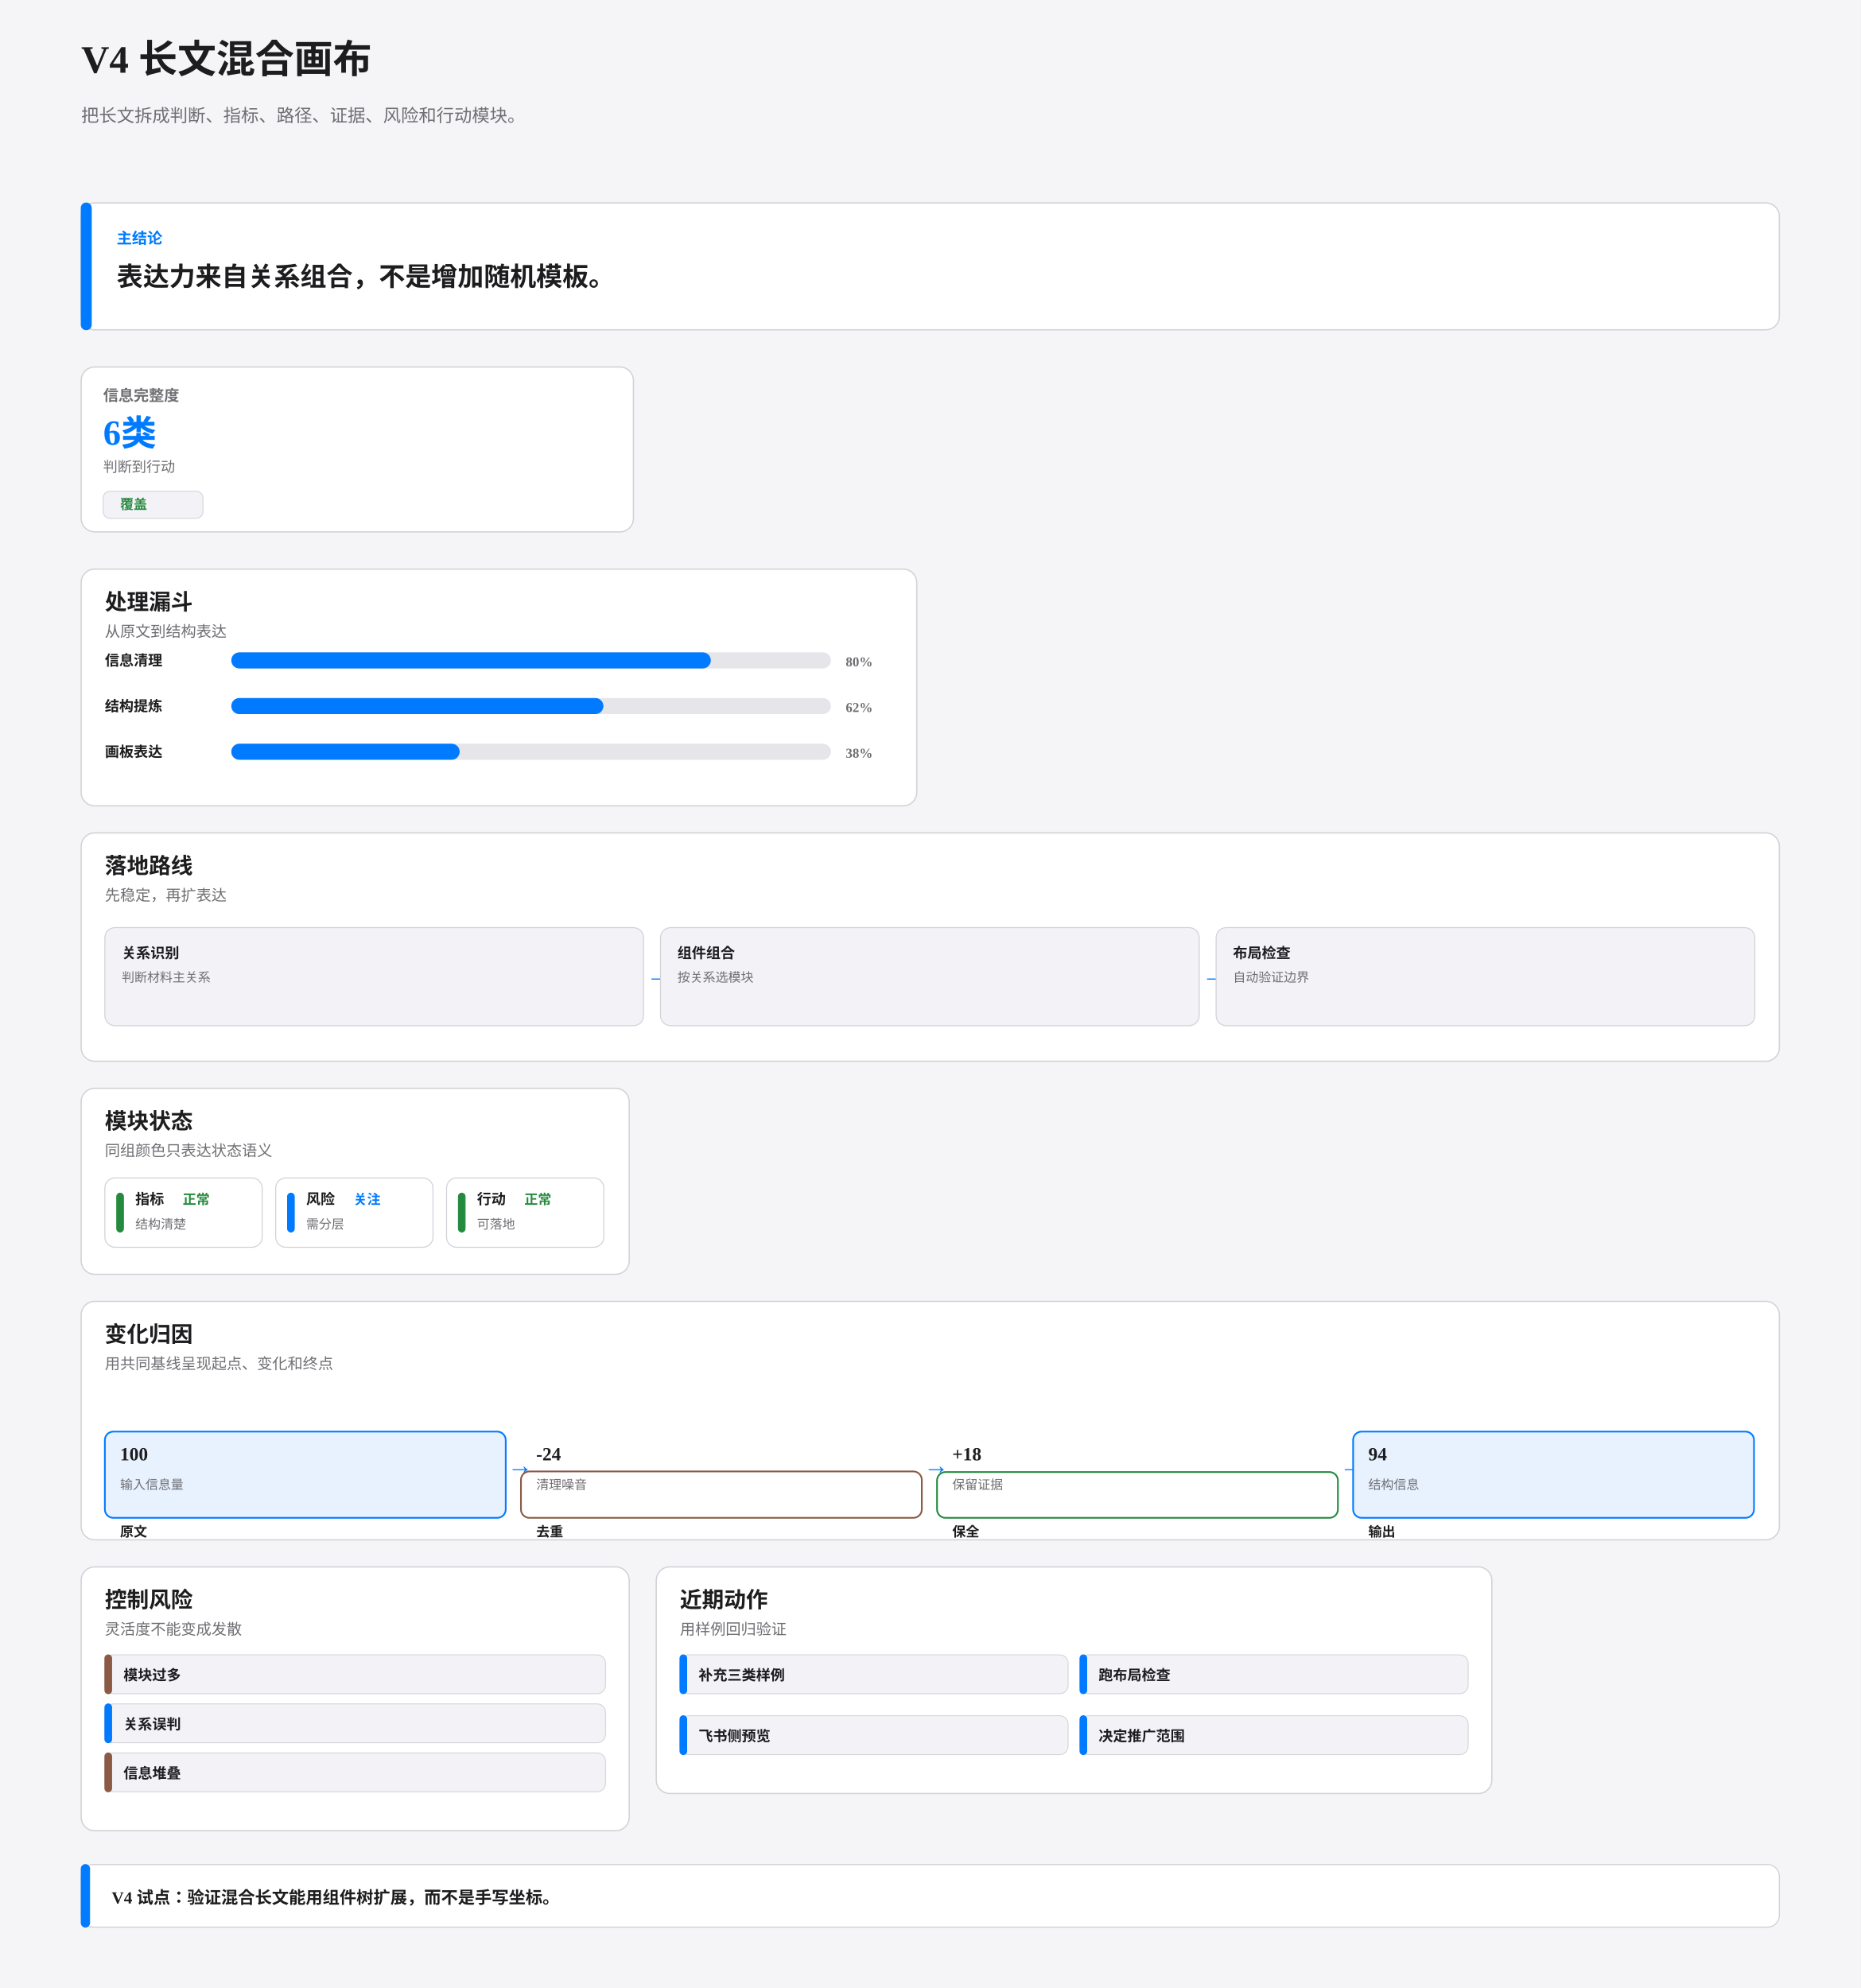
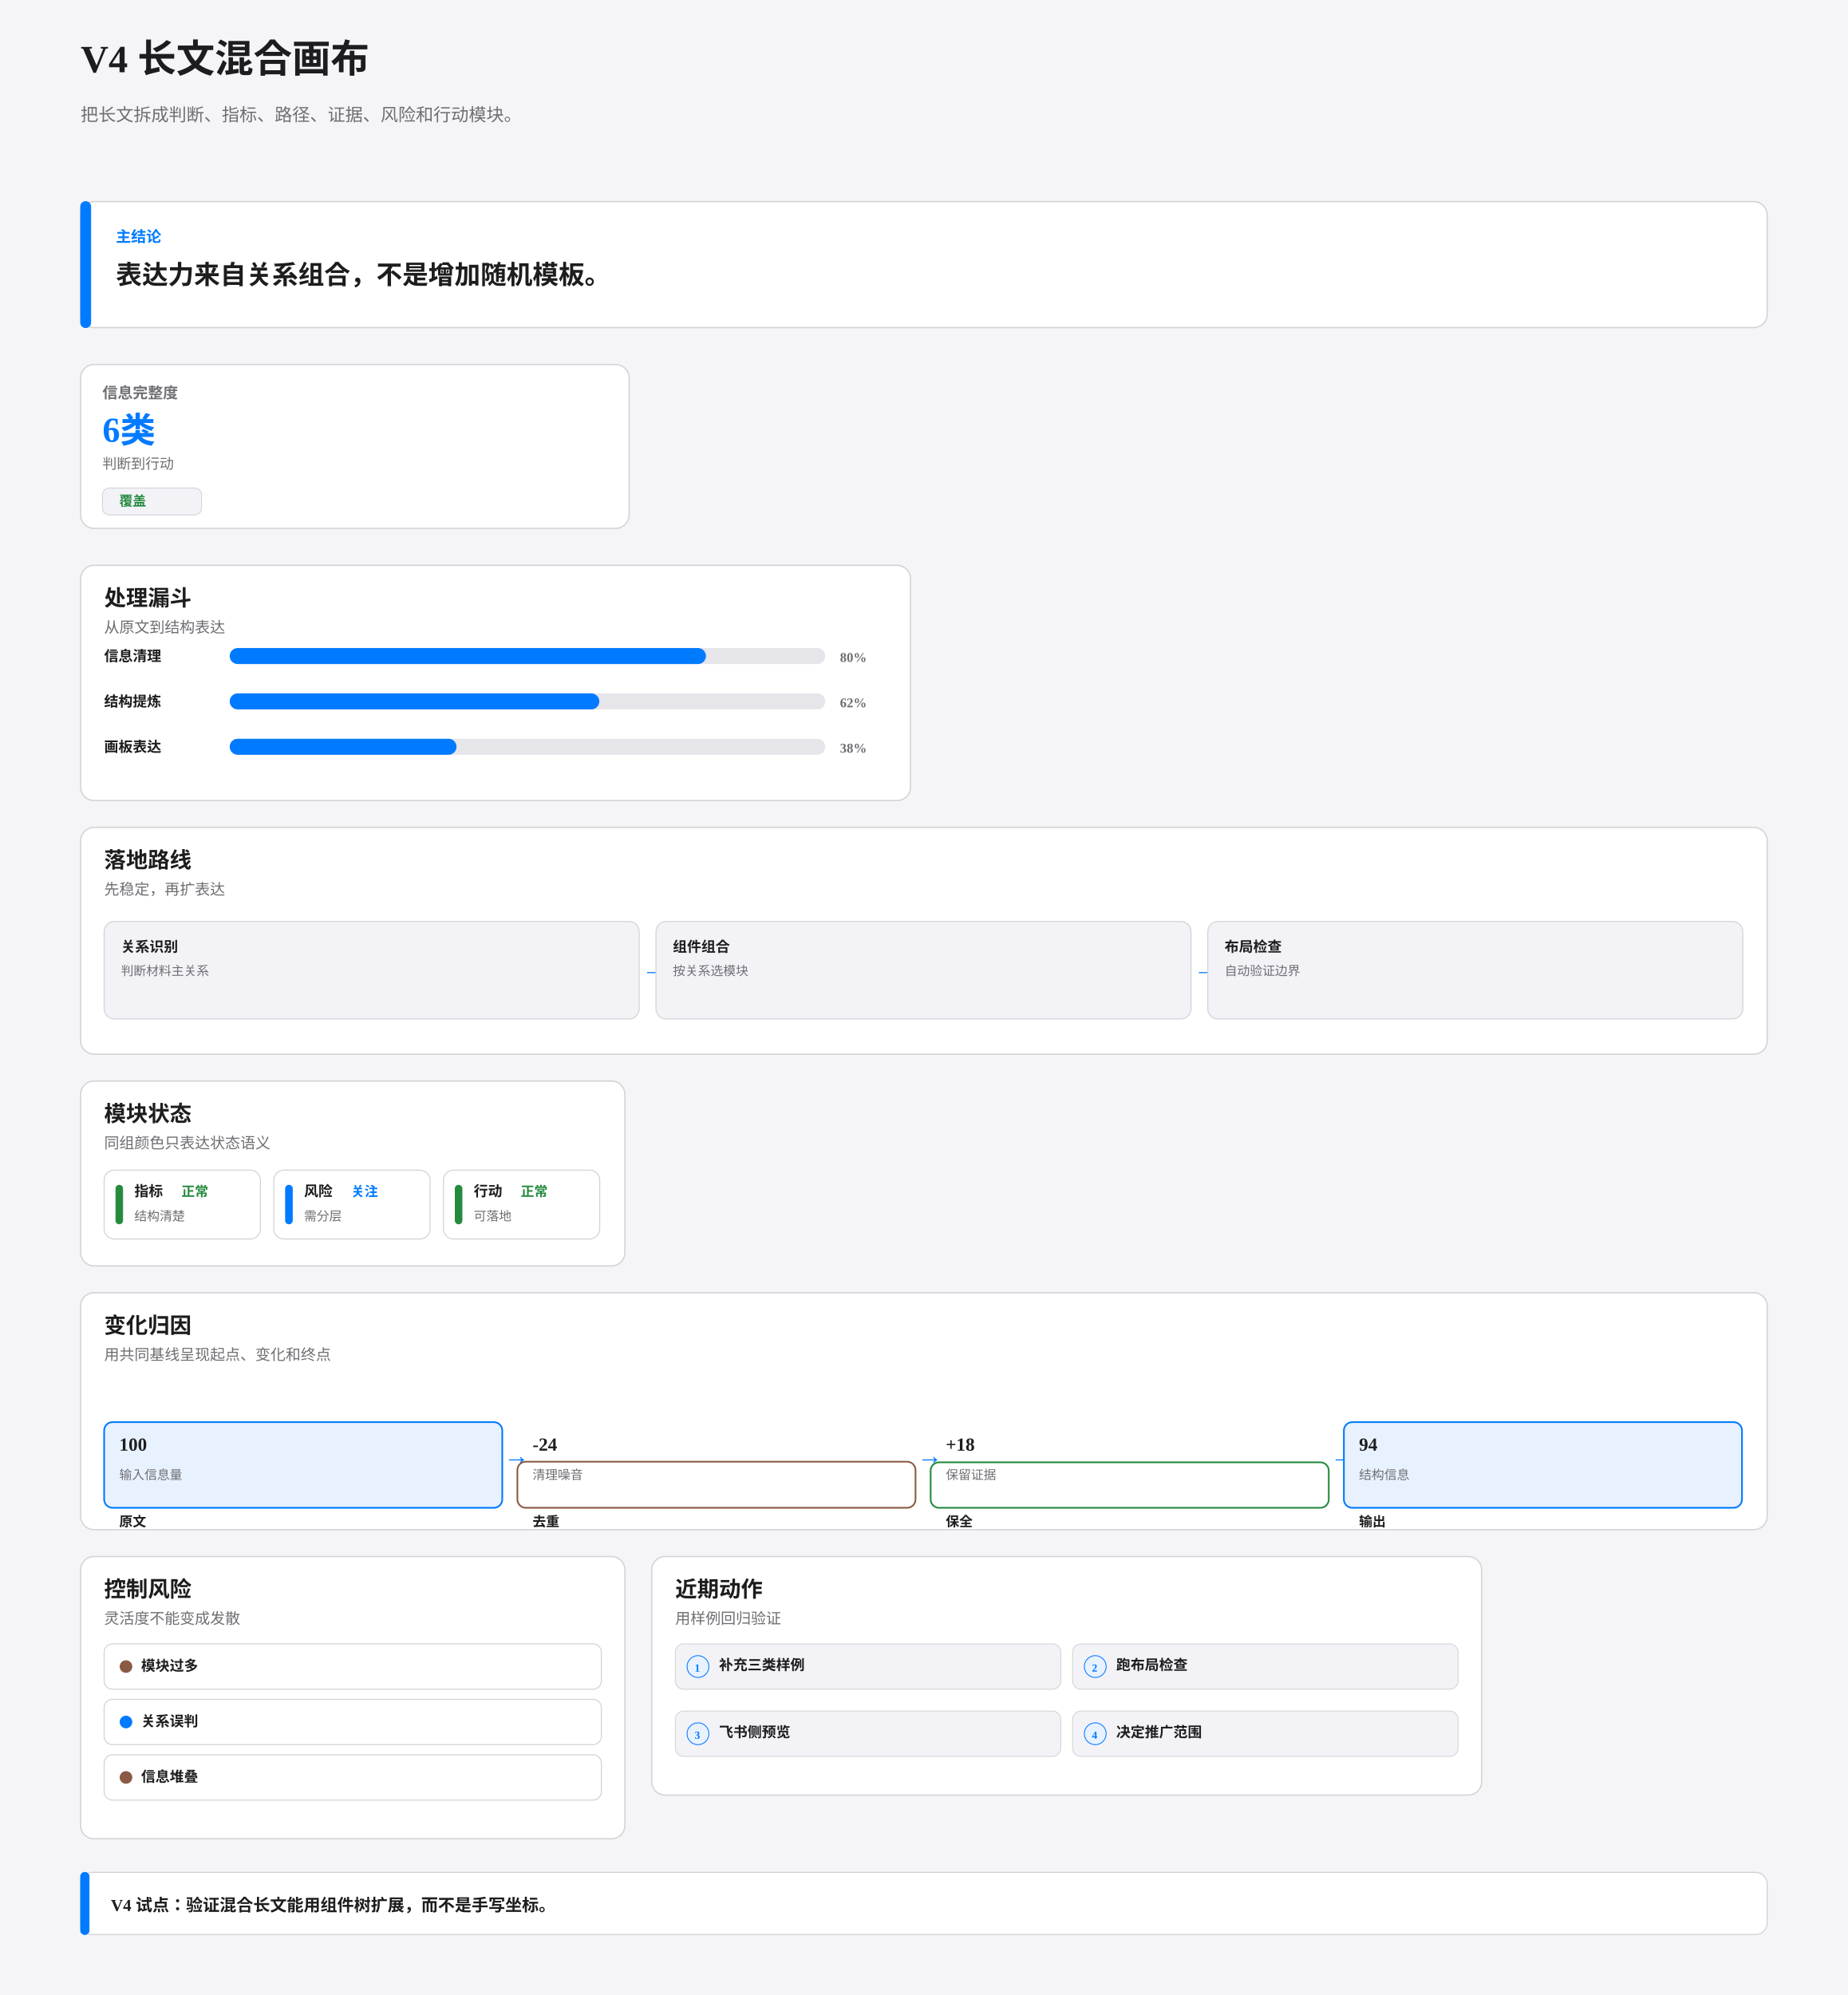
- <svg xmlns="http://www.w3.org/2000/svg" width="2200" height="2351" viewBox="0 0 2200 2351" data-layout-engine="v4" data-expression-mode="modular-canvas">
-   <rect x="0" y="0" width="2200" height="2351" rx="0" fill="#F5F5F7" stroke="#F5F5F7" stroke-width="0" />
+ <svg xmlns="http://www.w3.org/2000/svg" width="2200" height="2375" viewBox="0 0 2200 2375" data-layout-engine="v4" data-expression-mode="modular-canvas">
+   <rect x="0" y="0" width="2200" height="2375" rx="0" fill="#F5F5F7" stroke="#F5F5F7" stroke-width="0" />
  <g>
    <g data-v43-block="title" data-block-type="title" data-x="96" data-y="40" data-width="2008" data-height="200" data-column="full">
      <text x="96" y="86" font-size="46" fill="#1D1D1F" font-weight="700">
        <tspan x="96" dy="0">V4 长文混合画布</tspan>
      </text>
      <text x="96" y="144" font-size="21" fill="#6E6E73" font-weight="500">
        <tspan x="96" dy="0">把长文拆成判断、指标、路径、证据、风险和行动模块。</tspan>
      </text>
    </g>
    <g data-v43-block="statement" data-block-type="statement" data-x="96" data-y="240" data-width="2008" data-height="150" data-column="full">
      <rect x="96" y="240" width="2008" height="150" rx="16" fill="#FFFFFF" stroke="#D2D2D7" stroke-width="1.5" />
      <rect x="96" y="240" width="12" height="150" rx="6" fill="#007AFF" stroke="#007AFF" stroke-width="1" />
      <text x="138" y="288" font-size="18" fill="#007AFF" font-weight="700">
        <tspan x="138" dy="0">主结论</tspan>
      </text>
      <text x="138" y="338" font-size="31" fill="#1D1D1F" font-weight="700">
        <tspan x="138" dy="0">表达力来自关系组合，不是增加随机模板。</tspan>
      </text>
    </g>
    <g data-v43-block="metrics" data-block-type="metric-group" data-x="96" data-y="434" data-width="2008" data-height="195" data-column="full">
      <rect x="96" y="434" width="653" height="195" rx="16" fill="#FFFFFF" stroke="#D2D2D7" stroke-width="1.5" data-tone-group="parallel-metrics" />
      <text x="122" y="474" font-size="18" fill="#6E6E73" font-weight="700">
        <tspan x="122" dy="0">信息完整度</tspan>
      </text>
      <text x="122" y="526" font-size="42" fill="#007AFF" font-weight="700">
        <tspan x="122" dy="0">6类</tspan>
      </text>
      <text x="122" y="558" font-size="17" fill="#6E6E73" font-weight="500">
        <tspan x="122" dy="0">判断到行动</tspan>
      </text>
      <rect x="122" y="581" width="118" height="32" rx="8" fill="#F2F2F7" stroke="#D2D2D7" stroke-width="1" />
      <text x="142" y="602" font-size="16" fill="#248A3D" font-weight="700">
        <tspan x="142" dy="0">覆盖</tspan>
      </text>
    </g>
    <g data-v43-block="progress-bar-1" data-block-type="progress-bar" data-x="96" data-y="673" data-width="988" data-height="280" data-column="left" data-row="0" data-span="6" data-density="medium" data-preferred-width="988" data-text-units="33" data-item-count="3" data-item-layout="rows" data-layout-reason="compact-chart">
      <rect x="96" y="673" width="988" height="280" rx="16" fill="#FFFFFF" stroke="#D2D2D7" stroke-width="1.5" />
      <text x="124" y="721" font-size="26" fill="#1D1D1F" font-weight="700">
        <tspan x="124" dy="0">处理漏斗</tspan>
      </text>
      <text x="124" y="753" font-size="18" fill="#6E6E73" font-weight="500">
        <tspan x="124" dy="0">从原文到结构表达</tspan>
      </text>
      <text x="124" y="787" font-size="17" fill="#1D1D1F" font-weight="700">
        <tspan x="124" dy="0">信息清理</tspan>
      </text>
      <rect x="274" y="772" width="708" height="18" rx="9" fill="#E5E5EA" stroke="#E5E5EA" stroke-width="1" />
      <rect x="274" y="772" width="566" height="18" rx="9" fill="#007AFF" stroke="#007AFF" stroke-width="1" />
      <text x="1000" y="788" font-size="16" fill="#6E6E73" font-weight="700">
        <tspan x="1000" dy="0">80%</tspan>
      </text>
      <text x="124" y="841" font-size="17" fill="#1D1D1F" font-weight="700">
        <tspan x="124" dy="0">结构提炼</tspan>
      </text>
      <rect x="274" y="826" width="708" height="18" rx="9" fill="#E5E5EA" stroke="#E5E5EA" stroke-width="1" />
      <rect x="274" y="826" width="439" height="18" rx="9" fill="#007AFF" stroke="#007AFF" stroke-width="1" />
      <text x="1000" y="842" font-size="16" fill="#6E6E73" font-weight="700">
        <tspan x="1000" dy="0">62%</tspan>
      </text>
      <text x="124" y="895" font-size="17" fill="#1D1D1F" font-weight="700">
        <tspan x="124" dy="0">画板表达</tspan>
      </text>
      <rect x="274" y="880" width="708" height="18" rx="9" fill="#E5E5EA" stroke="#E5E5EA" stroke-width="1" />
      <rect x="274" y="880" width="269" height="18" rx="9" fill="#007AFF" stroke="#007AFF" stroke-width="1" />
      <text x="1000" y="896" font-size="16" fill="#6E6E73" font-weight="700">
        <tspan x="1000" dy="0">38%</tspan>
      </text>
    </g>
    <g data-v43-block="mini-roadmap-2" data-block-type="mini-roadmap" data-x="96" data-y="985" data-width="2008" data-height="270" data-column="full" data-row="1" data-span="12" data-density="medium" data-preferred-width="2008" data-text-units="43" data-item-count="3" data-item-layout="rows" data-layout-reason="directional-reading">
      <rect x="96" y="985" width="2008" height="270" rx="16" fill="#FFFFFF" stroke="#D2D2D7" stroke-width="1.5" />
      <text x="124" y="1033" font-size="26" fill="#1D1D1F" font-weight="700">
        <tspan x="124" dy="0">落地路线</tspan>
      </text>
      <text x="124" y="1065" font-size="18" fill="#6E6E73" font-weight="500">
        <tspan x="124" dy="0">先稳定，再扩表达</tspan>
      </text>
      <rect x="124" y="1097" width="637" height="116" rx="12" fill="#F2F2F7" stroke="#D2D2D7" stroke-width="1.2" />
      <text x="144" y="1133" font-size="17" fill="#1D1D1F" font-weight="700">
        <tspan x="144" dy="0">关系识别</tspan>
      </text>
      <text x="144" y="1161" font-size="15" fill="#6E6E73" font-weight="500">
        <tspan x="144" dy="0">判断材料主关系</tspan>
      </text>
      <text x="764" y="1163" font-size="31" fill="#007AFF" font-weight="700">
        <tspan x="764" dy="0">→</tspan>
      </text>
      <rect x="781" y="1097" width="637" height="116" rx="12" fill="#F2F2F7" stroke="#D2D2D7" stroke-width="1.2" />
      <text x="801" y="1133" font-size="17" fill="#1D1D1F" font-weight="700">
        <tspan x="801" dy="0">组件组合</tspan>
      </text>
      <text x="801" y="1161" font-size="15" fill="#6E6E73" font-weight="500">
        <tspan x="801" dy="0">按关系选模块</tspan>
      </text>
      <text x="1421" y="1163" font-size="31" fill="#007AFF" font-weight="700">
        <tspan x="1421" dy="0">→</tspan>
      </text>
      <rect x="1438" y="1097" width="637" height="116" rx="12" fill="#F2F2F7" stroke="#D2D2D7" stroke-width="1.2" />
      <text x="1458" y="1133" font-size="17" fill="#1D1D1F" font-weight="700">
        <tspan x="1458" dy="0">布局检查</tspan>
      </text>
      <text x="1458" y="1161" font-size="15" fill="#6E6E73" font-weight="500">
        <tspan x="1458" dy="0">自动验证边界</tspan>
      </text>
    </g>
-     <g data-v43-block="status-board-3" data-block-type="status-board" data-x="96" data-y="1287" data-width="648" data-height="220" data-column="left" data-row="2" data-span="4" data-density="sparse" data-preferred-width="648" data-text-units="37" data-item-count="3" data-item-layout="rows" data-layout-reason="compact-status-items">
+     <g data-v43-block="status-board-3" data-block-type="status-board" data-x="96" data-y="1287" data-width="648" data-height="220" data-column="left" data-component-variant="status-grid" data-row="2" data-span="4" data-density="sparse" data-preferred-width="648" data-text-units="37" data-item-count="3" data-item-layout="rows" data-layout-reason="compact-status-items">
      <rect x="96" y="1287" width="648" height="220" rx="16" fill="#FFFFFF" stroke="#D2D2D7" stroke-width="1.5" />
      <text x="124" y="1335" font-size="26" fill="#1D1D1F" font-weight="700">
        <tspan x="124" dy="0">模块状态</tspan>
      </text>
      <text x="124" y="1367" font-size="18" fill="#6E6E73" font-weight="500">
        <tspan x="124" dy="0">同组颜色只表达状态语义</tspan>
      </text>
      <rect x="124" y="1393" width="186" height="82" rx="12" fill="#FFFFFF" stroke="#D2D2D7" stroke-width="1.2" />
      <rect x="138" y="1411" width="8" height="46" rx="4" fill="#248A3D" stroke="#248A3D" stroke-width="1" />
      <text x="160" y="1424" font-size="17" fill="#1D1D1F" font-weight="700">
        <tspan x="160" dy="0">指标</tspan>
      </text>
      <text x="216" y="1424" font-size="16" fill="#248A3D" font-weight="700">
        <tspan x="216" dy="0">正常</tspan>
      </text>
      <text x="160" y="1453" font-size="15" fill="#6E6E73" font-weight="500">
        <tspan x="160" dy="0">结构清楚</tspan>
      </text>
      <rect x="326" y="1393" width="186" height="82" rx="12" fill="#FFFFFF" stroke="#D2D2D7" stroke-width="1.2" />
      <rect x="340" y="1411" width="8" height="46" rx="4" fill="#007AFF" stroke="#007AFF" stroke-width="1" />
      <text x="362" y="1424" font-size="17" fill="#1D1D1F" font-weight="700">
        <tspan x="362" dy="0">风险</tspan>
      </text>
      <text x="418" y="1424" font-size="16" fill="#007AFF" font-weight="700">
        <tspan x="418" dy="0">关注</tspan>
      </text>
      <text x="362" y="1453" font-size="15" fill="#6E6E73" font-weight="500">
        <tspan x="362" dy="0">需分层</tspan>
      </text>
      <rect x="528" y="1393" width="186" height="82" rx="12" fill="#FFFFFF" stroke="#D2D2D7" stroke-width="1.2" />
      <rect x="542" y="1411" width="8" height="46" rx="4" fill="#248A3D" stroke="#248A3D" stroke-width="1" />
      <text x="564" y="1424" font-size="17" fill="#1D1D1F" font-weight="700">
        <tspan x="564" dy="0">行动</tspan>
      </text>
      <text x="620" y="1424" font-size="16" fill="#248A3D" font-weight="700">
        <tspan x="620" dy="0">正常</tspan>
      </text>
      <text x="564" y="1453" font-size="15" fill="#6E6E73" font-weight="500">
        <tspan x="564" dy="0">可落地</tspan>
      </text>
    </g>
    <g data-v43-block="variance-bridge-v2-4" data-block-type="variance-bridge-v2" data-x="96" data-y="1539" data-width="2008" data-height="282" data-column="full" data-row="3" data-span="12" data-density="medium" data-preferred-width="2008" data-text-units="55" data-item-count="4" data-item-layout="rows" data-layout-reason="directional-reading">
      <rect x="96" y="1539" width="2008" height="282" rx="16" fill="#FFFFFF" stroke="#D2D2D7" stroke-width="1.5" />
      <text x="124" y="1587" font-size="26" fill="#1D1D1F" font-weight="700">
        <tspan x="124" dy="0">变化归因</tspan>
      </text>
      <text x="124" y="1619" font-size="18" fill="#6E6E73" font-weight="500">
        <tspan x="124" dy="0">用共同基线呈现起点、变化和终点</tspan>
      </text>
      <rect x="124" y="1693" width="474" height="102" rx="10" fill="#E8F2FF" stroke="#007AFF" stroke-width="2" />
      <text x="142" y="1727" font-size="22" fill="#1D1D1F" font-weight="700">
        <tspan x="142" dy="0">100</tspan>
      </text>
      <text x="142" y="1761" font-size="15" fill="#6E6E73" font-weight="500">
        <tspan x="142" dy="0">输入信息量</tspan>
      </text>
      <text x="142" y="1817" font-size="16" fill="#1D1D1F" font-weight="700">
        <tspan x="142" dy="0">原文</tspan>
      </text>
      <text x="600" y="1743" font-size="30" fill="#007AFF" font-weight="700">
        <tspan x="600" dy="0">→</tspan>
      </text>
      <rect x="616" y="1740.12" width="474" height="54.88" rx="10" fill="#FFFFFF" stroke="#8A5A44" stroke-width="2" />
      <text x="634" y="1727" font-size="22" fill="#1D1D1F" font-weight="700">
        <tspan x="634" dy="0">-24</tspan>
      </text>
      <text x="634" y="1761" font-size="15" fill="#6E6E73" font-weight="500">
        <tspan x="634" dy="0">清理噪音</tspan>
      </text>
      <text x="634" y="1817" font-size="16" fill="#1D1D1F" font-weight="700">
        <tspan x="634" dy="0">去重</tspan>
      </text>
      <text x="1092" y="1743" font-size="30" fill="#007AFF" font-weight="700">
        <tspan x="1092" dy="0">→</tspan>
      </text>
      <rect x="1108" y="1740.84" width="474" height="54.16" rx="10" fill="#FFFFFF" stroke="#248A3D" stroke-width="2" />
      <text x="1126" y="1727" font-size="22" fill="#1D1D1F" font-weight="700">
        <tspan x="1126" dy="0">+18</tspan>
      </text>
      <text x="1126" y="1761" font-size="15" fill="#6E6E73" font-weight="500">
        <tspan x="1126" dy="0">保留证据</tspan>
      </text>
      <text x="1126" y="1817" font-size="16" fill="#1D1D1F" font-weight="700">
        <tspan x="1126" dy="0">保全</tspan>
      </text>
      <text x="1584" y="1743" font-size="30" fill="#007AFF" font-weight="700">
        <tspan x="1584" dy="0">→</tspan>
      </text>
      <rect x="1600" y="1693" width="474" height="102" rx="10" fill="#E8F2FF" stroke="#007AFF" stroke-width="2" />
      <text x="1618" y="1727" font-size="22" fill="#1D1D1F" font-weight="700">
        <tspan x="1618" dy="0">94</tspan>
      </text>
      <text x="1618" y="1761" font-size="15" fill="#6E6E73" font-weight="500">
        <tspan x="1618" dy="0">结构信息</tspan>
      </text>
      <text x="1618" y="1817" font-size="16" fill="#1D1D1F" font-weight="700">
        <tspan x="1618" dy="0">输出</tspan>
      </text>
    </g>
-     <g data-v43-block="risk-list-5" data-block-type="risk-list" data-x="96" data-y="1853" data-width="648" data-height="312" data-column="left" data-row="4" data-span="4" data-density="sparse" data-preferred-width="648" data-text-units="25" data-item-count="3" data-item-layout="rows" data-layout-reason="few-short-parallel-items">
-       <rect x="96" y="1853" width="648" height="312" rx="16" fill="#FFFFFF" stroke="#D2D2D7" stroke-width="1.5" />
+     <g data-v43-block="risk-list-5" data-block-type="risk-list" data-x="96" data-y="1853" data-width="648" data-height="336" data-column="left" data-component-variant="risk-cluster" data-row="4" data-span="4" data-density="sparse" data-preferred-width="648" data-text-units="25" data-item-count="3" data-item-layout="rows" data-layout-reason="few-short-parallel-items">
+       <rect x="96" y="1853" width="648" height="336" rx="16" fill="#FFFFFF" stroke="#D2D2D7" stroke-width="1.5" />
      <text x="124" y="1901" font-size="26" fill="#1D1D1F" font-weight="700">
        <tspan x="124" dy="0">控制风险</tspan>
      </text>
      <text x="124" y="1933" font-size="18" fill="#6E6E73" font-weight="500">
        <tspan x="124" dy="0">灵活度不能变成发散</tspan>
      </text>
-       <rect x="124" y="1957" width="592" height="46" rx="10" fill="#F2F2F7" stroke="#D2D2D7" stroke-width="1" data-v4-list-row="控制风险-0" data-has-note="false" />
-       <rect x="124" y="1957" width="8" height="46" rx="4" fill="#8A5A44" stroke="#8A5A44" stroke-width="1" />
-       <text x="146" y="1987" font-size="17" fill="#1D1D1F" font-weight="700">
-         <tspan x="146" dy="0">模块过多</tspan>
-       </text>
-       <rect x="124" y="2015" width="592" height="46" rx="10" fill="#F2F2F7" stroke="#D2D2D7" stroke-width="1" data-v4-list-row="控制风险-1" data-has-note="false" />
-       <rect x="124" y="2015" width="8" height="46" rx="4" fill="#007AFF" stroke="#007AFF" stroke-width="1" />
-       <text x="146" y="2045" font-size="17" fill="#1D1D1F" font-weight="700">
-         <tspan x="146" dy="0">关系误判</tspan>
-       </text>
-       <rect x="124" y="2073" width="592" height="46" rx="10" fill="#F2F2F7" stroke="#D2D2D7" stroke-width="1" data-v4-list-row="控制风险-2" data-has-note="false" />
-       <rect x="124" y="2073" width="8" height="46" rx="4" fill="#8A5A44" stroke="#8A5A44" stroke-width="1" />
-       <text x="146" y="2103" font-size="17" fill="#1D1D1F" font-weight="700">
-         <tspan x="146" dy="0">信息堆叠</tspan>
-       </text>
-     </g>
-     <g data-v43-block="action-list-6" data-block-type="action-list" data-x="776" data-y="1853" data-width="988" data-height="268" data-column="grid" data-row="4" data-span="6" data-density="sparse" data-preferred-width="988" data-text-units="33" data-item-count="4" data-item-layout="grid-2" data-layout-reason="short-parallel-items">
-       <rect x="776" y="1853" width="988" height="268" rx="16" fill="#FFFFFF" stroke="#D2D2D7" stroke-width="1.5" />
+       <rect x="124" y="1957" width="592" height="54" rx="10" fill="#FFFFFF" stroke="#D2D2D7" stroke-width="1.2" data-v4-risk-item="0" />
+       <circle cx="150" cy="1984" r="7" fill="#8A5A44" stroke="#8A5A44" stroke-width="1" />
+       <text x="168" y="1989" font-size="17" fill="#1D1D1F" font-weight="700">
+         <tspan x="168" dy="0">模块过多</tspan>
+       </text>
+       <rect x="124" y="2023" width="592" height="54" rx="10" fill="#FFFFFF" stroke="#D2D2D7" stroke-width="1.2" data-v4-risk-item="1" />
+       <circle cx="150" cy="2050" r="7" fill="#007AFF" stroke="#007AFF" stroke-width="1" />
+       <text x="168" y="2055" font-size="17" fill="#1D1D1F" font-weight="700">
+         <tspan x="168" dy="0">关系误判</tspan>
+       </text>
+       <rect x="124" y="2089" width="592" height="54" rx="10" fill="#FFFFFF" stroke="#D2D2D7" stroke-width="1.2" data-v4-risk-item="2" />
+       <circle cx="150" cy="2116" r="7" fill="#8A5A44" stroke="#8A5A44" stroke-width="1" />
+       <text x="168" y="2121" font-size="17" fill="#1D1D1F" font-weight="700">
+         <tspan x="168" dy="0">信息堆叠</tspan>
+       </text>
+     </g>
+     <g data-v43-block="action-list-6" data-block-type="action-list" data-x="776" data-y="1853" data-width="988" data-height="284" data-column="grid" data-component-variant="action-checklist" data-row="4" data-span="6" data-density="sparse" data-preferred-width="988" data-text-units="33" data-item-count="4" data-item-layout="grid-2" data-layout-reason="short-parallel-items">
+       <rect x="776" y="1853" width="988" height="284" rx="16" fill="#FFFFFF" stroke="#D2D2D7" stroke-width="1.5" />
      <text x="804" y="1901" font-size="26" fill="#1D1D1F" font-weight="700">
        <tspan x="804" dy="0">近期动作</tspan>
      </text>
      <text x="804" y="1933" font-size="18" fill="#6E6E73" font-weight="500">
        <tspan x="804" dy="0">用样例回归验证</tspan>
      </text>
-       <rect x="804" y="1957" width="459" height="46" rx="10" fill="#F2F2F7" stroke="#D2D2D7" stroke-width="1" data-v4-list-row="近期动作-0" data-has-note="false" />
-       <rect x="804" y="1957" width="8" height="46" rx="4" fill="#007AFF" stroke="#007AFF" stroke-width="1" />
-       <text x="826" y="1987" font-size="17" fill="#1D1D1F" font-weight="700">
-         <tspan x="826" dy="0">补充三类样例</tspan>
-       </text>
-       <rect x="1277" y="1957" width="459" height="46" rx="10" fill="#F2F2F7" stroke="#D2D2D7" stroke-width="1" data-v4-list-row="近期动作-1" data-has-note="false" />
-       <rect x="1277" y="1957" width="8" height="46" rx="4" fill="#007AFF" stroke="#007AFF" stroke-width="1" />
-       <text x="1299" y="1987" font-size="17" fill="#1D1D1F" font-weight="700">
-         <tspan x="1299" dy="0">跑布局检查</tspan>
-       </text>
-       <rect x="804" y="2029" width="459" height="46" rx="10" fill="#F2F2F7" stroke="#D2D2D7" stroke-width="1" data-v4-list-row="近期动作-2" data-has-note="false" />
-       <rect x="804" y="2029" width="8" height="46" rx="4" fill="#007AFF" stroke="#007AFF" stroke-width="1" />
-       <text x="826" y="2059" font-size="17" fill="#1D1D1F" font-weight="700">
-         <tspan x="826" dy="0">飞书侧预览</tspan>
-       </text>
-       <rect x="1277" y="2029" width="459" height="46" rx="10" fill="#F2F2F7" stroke="#D2D2D7" stroke-width="1" data-v4-list-row="近期动作-3" data-has-note="false" />
-       <rect x="1277" y="2029" width="8" height="46" rx="4" fill="#007AFF" stroke="#007AFF" stroke-width="1" />
-       <text x="1299" y="2059" font-size="17" fill="#1D1D1F" font-weight="700">
-         <tspan x="1299" dy="0">决定推广范围</tspan>
-       </text>
-     </g>
-     <g data-v43-block="footer" data-block-type="footer" data-x="96" data-y="2205" data-width="2008" data-height="74" data-column="full">
-       <rect x="96" y="2205" width="2008" height="74" rx="14" fill="#FFFFFF" stroke="#D2D2D7" stroke-width="1.3" />
-       <rect x="96" y="2205" width="10" height="74" rx="5" fill="#007AFF" stroke="#007AFF" stroke-width="1" />
-       <text x="132" y="2251" font-size="20" fill="#1D1D1F" font-weight="700">
+       <rect x="804" y="1957" width="459" height="54" rx="10" fill="#F2F2F7" stroke="#D2D2D7" stroke-width="1" data-v4-action-item="0" />
+       <circle cx="831" cy="1984" r="13" fill="#E8F2FF" stroke="#007AFF" stroke-width="1" />
+       <text x="827" y="1990" font-size="13" fill="#007AFF" font-weight="700">
+         <tspan x="827" dy="0">1</tspan>
+       </text>
+       <text x="856" y="1988" font-size="17" fill="#1D1D1F" font-weight="700">
+         <tspan x="856" dy="0">补充三类样例</tspan>
+       </text>
+       <rect x="1277" y="1957" width="459" height="54" rx="10" fill="#F2F2F7" stroke="#D2D2D7" stroke-width="1" data-v4-action-item="1" />
+       <circle cx="1304" cy="1984" r="13" fill="#E8F2FF" stroke="#007AFF" stroke-width="1" />
+       <text x="1300" y="1990" font-size="13" fill="#007AFF" font-weight="700">
+         <tspan x="1300" dy="0">2</tspan>
+       </text>
+       <text x="1329" y="1988" font-size="17" fill="#1D1D1F" font-weight="700">
+         <tspan x="1329" dy="0">跑布局检查</tspan>
+       </text>
+       <rect x="804" y="2037" width="459" height="54" rx="10" fill="#F2F2F7" stroke="#D2D2D7" stroke-width="1" data-v4-action-item="2" />
+       <circle cx="831" cy="2064" r="13" fill="#E8F2FF" stroke="#007AFF" stroke-width="1" />
+       <text x="827" y="2070" font-size="13" fill="#007AFF" font-weight="700">
+         <tspan x="827" dy="0">3</tspan>
+       </text>
+       <text x="856" y="2068" font-size="17" fill="#1D1D1F" font-weight="700">
+         <tspan x="856" dy="0">飞书侧预览</tspan>
+       </text>
+       <rect x="1277" y="2037" width="459" height="54" rx="10" fill="#F2F2F7" stroke="#D2D2D7" stroke-width="1" data-v4-action-item="3" />
+       <circle cx="1304" cy="2064" r="13" fill="#E8F2FF" stroke="#007AFF" stroke-width="1" />
+       <text x="1300" y="2070" font-size="13" fill="#007AFF" font-weight="700">
+         <tspan x="1300" dy="0">4</tspan>
+       </text>
+       <text x="1329" y="2068" font-size="17" fill="#1D1D1F" font-weight="700">
+         <tspan x="1329" dy="0">决定推广范围</tspan>
+       </text>
+     </g>
+     <g data-v43-block="footer" data-block-type="footer" data-x="96" data-y="2229" data-width="2008" data-height="74" data-column="full">
+       <rect x="96" y="2229" width="2008" height="74" rx="14" fill="#FFFFFF" stroke="#D2D2D7" stroke-width="1.3" />
+       <rect x="96" y="2229" width="10" height="74" rx="5" fill="#007AFF" stroke="#007AFF" stroke-width="1" />
+       <text x="132" y="2275" font-size="20" fill="#1D1D1F" font-weight="700">
        <tspan x="132" dy="0">V4 试点：验证混合长文能用组件树扩展，而不是手写坐标。</tspan>
      </text>
    </g>
  </g>
</svg>
